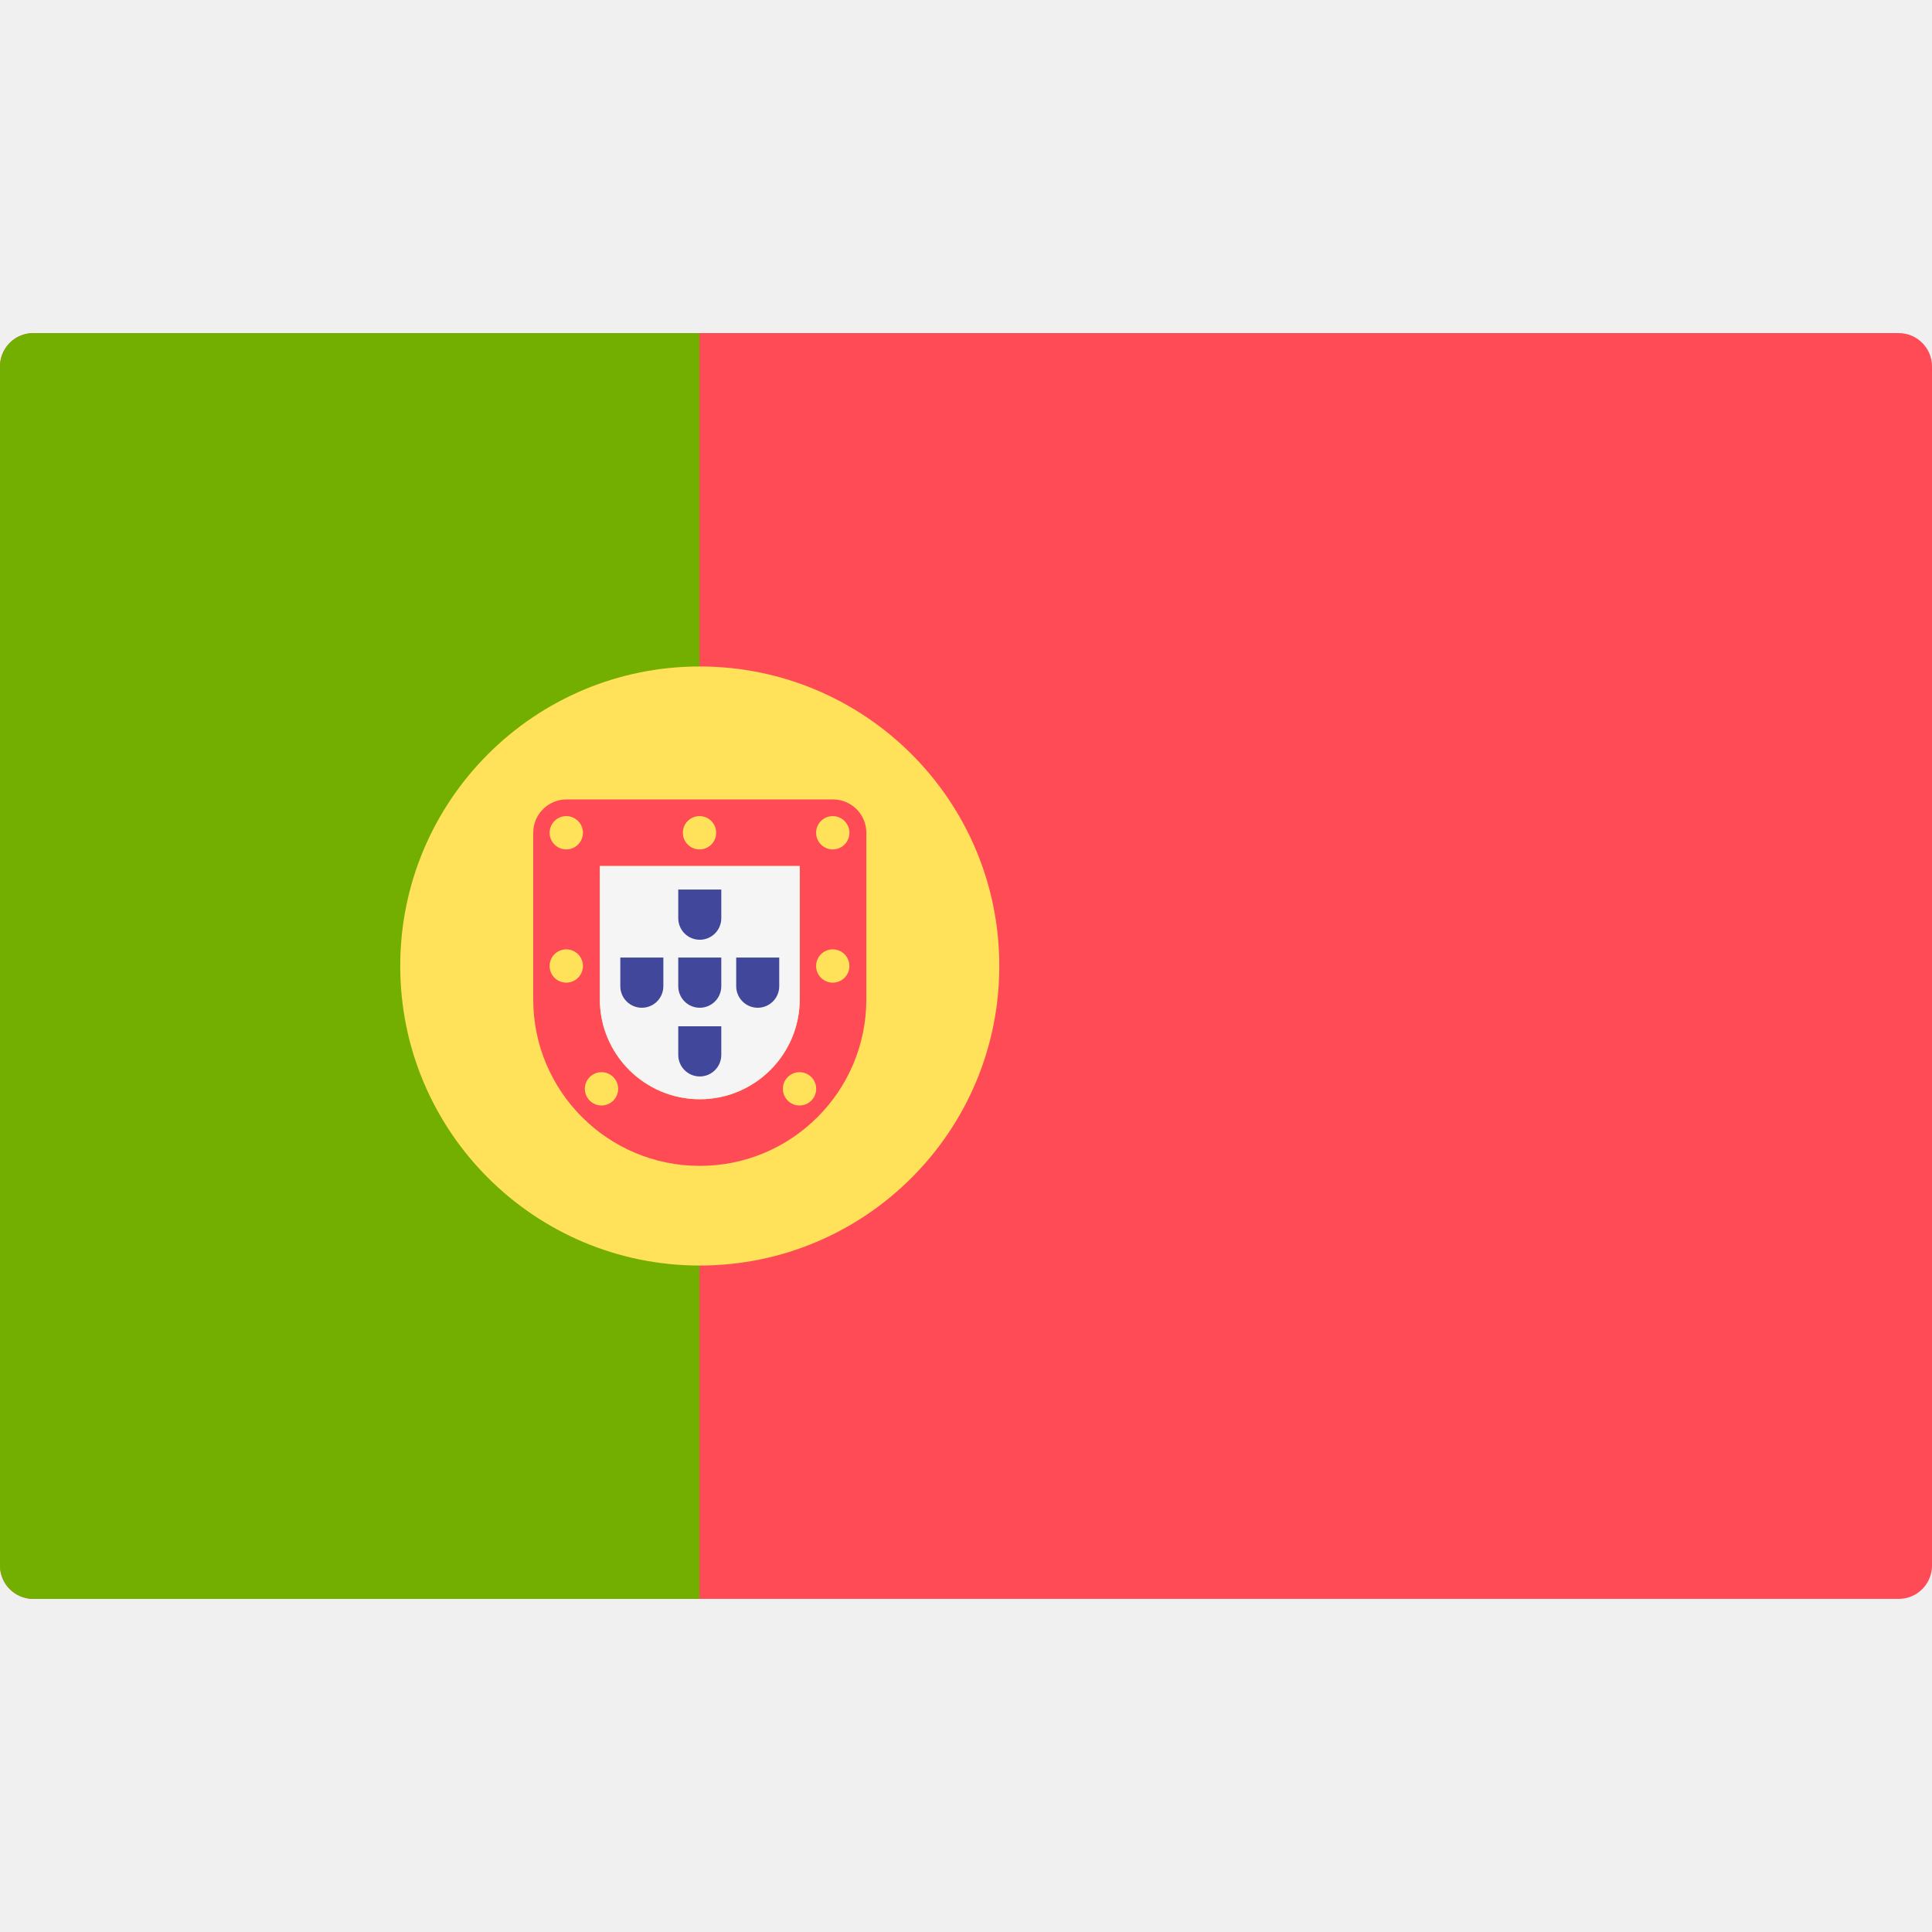
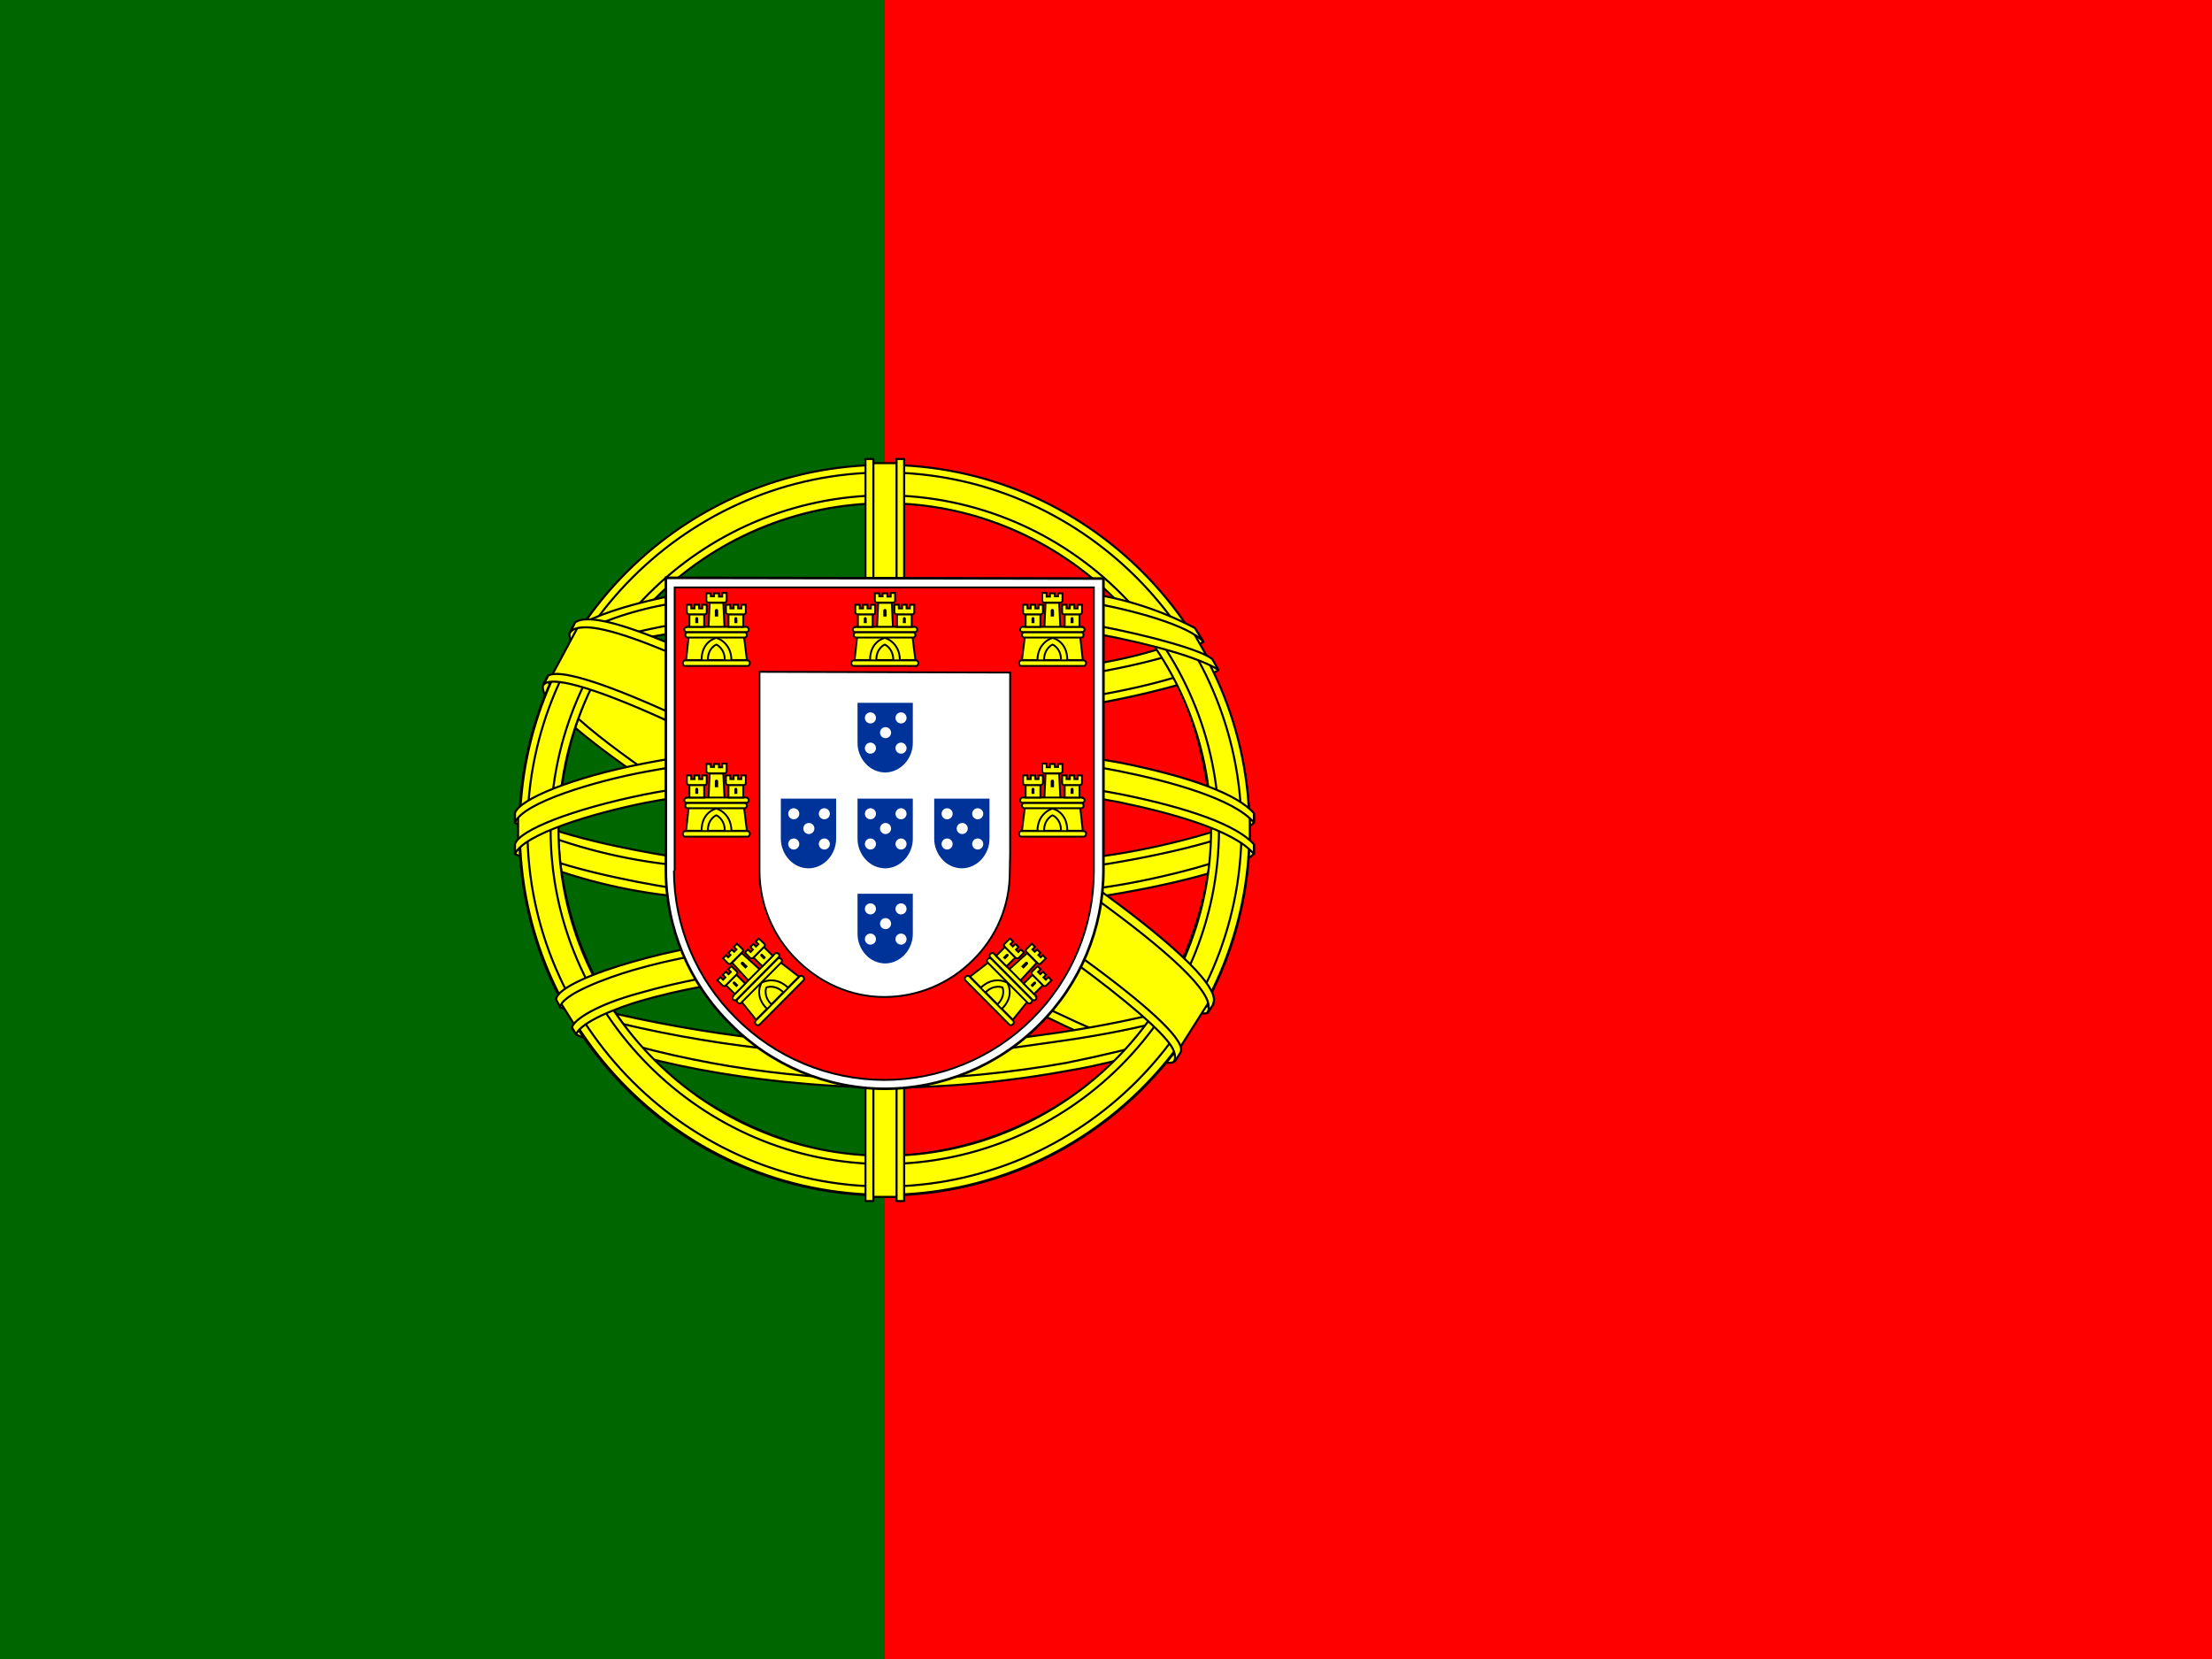
- <svg xmlns="http://www.w3.org/2000/svg" width="1em" height="1em" viewBox="0 0 512 336">
-   <g fill="none">
-     <path d="M503.172 335.724H8.828A8.829 8.829 0 010 326.896V9.103A8.829 8.829 0 018.828.275h494.345a8.829 8.829 0 018.828 8.828v317.793a8.83 8.83 0 01-8.829 8.828z" fill="#FF4B55" />
-     <path d="M185.38.276H8.828A8.828 8.828 0 000 9.103v317.793a8.829 8.829 0 008.828 8.828H185.38V.276z" fill="#73AF00" />
-     <circle fill="#FFE15A" cx="185.446" cy="168" r="79.38" />
-     <path d="M211.932 141.517v35.31c0 14.603-11.88 26.483-26.483 26.483s-26.483-11.88-26.483-26.483v-35.31h52.966zm8.827-17.655h-70.621a8.829 8.829 0 00-8.828 8.828v44.138c0 24.376 19.762 44.138 44.138 44.138 24.376 0 44.138-19.762 44.138-44.138V132.69a8.827 8.827 0 00-8.827-8.828z" fill="#FF4B55" />
-     <path d="M211.932 141.517v35.31c0 14.603-11.88 26.483-26.483 26.483s-26.483-11.88-26.483-26.483v-35.31h52.966" fill="#F5F5F5" />
-     <g transform="translate(145 128)" fill="#FFE15A">
-       <circle cx="5.069" cy="4.69" r="4.414" />
-       <circle cx="75.69" cy="4.69" r="4.414" />
-       <circle cx="5.069" cy="40" r="4.414" />
-       <circle cx="75.69" cy="40" r="4.414" />
-       <circle cx="40.379" cy="4.69" r="4.414" />
-       <circle cx="66.884" cy="72.552" r="4.414" />
-       <circle cx="14.404" cy="72.552" r="4.414" />
+ <svg xmlns="http://www.w3.org/2000/svg" xmlns:xlink="http://www.w3.org/1999/xlink" id="flag-icons-pt" viewBox="0 0 640 480">
+   <path fill="red" d="M256 0h384v480H256z" />
+   <path fill="#060" d="M0 0h256v480H0z" />
+   <g fill="#ff0" fill-rule="evenodd" stroke="#000" stroke-linecap="round" stroke-linejoin="round" stroke-width=".6">
+     <path d="M339.5 306.2c-32.3-1-180-93.2-181-108l8.1-13.5c14.7 21.3 165.7 111 180.6 107.8l-7.7 13.7" />
+     <path d="M164.9 182.8c-2.9 7.8 38.6 33.4 88.4 63.8 49.9 30.3 92.9 49 96 46.4l1.5-2.8c-.6 1-2 1.3-4.3.6-13.5-3.9-48.6-20-92.1-46.4-43.6-26.4-81.4-50.7-87.3-61a6.3 6.3 0 0 1-.6-3.1h-.2l-1.2 2.2-.2.3zm175.3 123.8c-.5 1-1.6 1-3.5.8-12-1.3-48.6-19.1-91.9-45-50.4-30.2-92-57.6-87.4-64.8l1.2-2.2.2.1c-4 12.2 82.1 61.4 87.2 64.6 49.8 30.8 91.8 48.9 95.5 44.2l-1.3 2.3z" />
+     <path d="M256.2 207.2c32.2-.3 72-4.4 95-13.6l-5-8c-13.5 7.5-53.5 12.5-90.3 13.2-43.4-.4-74.1-4.5-89.5-14.8l-4.6 8.6c28.2 12 57.2 14.5 94.4 14.6" />
+     <path d="M352.5 193.8c-.8 1.3-15.8 6.4-37.8 10.2a381.2 381.2 0 0 1-58.6 4.3 416.1 416.1 0 0 1-56.2-3.6c-23.1-3.6-35-8.6-39.5-10.4l1.1-2.2c12.7 5 24.7 8 38.7 10.2A411.5 411.5 0 0 0 256 206a391.8 391.8 0 0 0 58.3-4.3c22.5-3.7 34.8-8.4 36.6-10.5l1.6 2.7zm-4.4-8.1c-2.4 2-14.6 6.3-36 9.7a388.2 388.2 0 0 1-55.8 4c-22 0-40.1-1.6-53.8-3.6-21.8-2.8-33.4-8-37.6-9.4l1.3-2.2c3.3 1.7 14.4 6.2 36.5 9.3a385 385 0 0 0 53.6 3.4 384 384 0 0 0 55.4-4c21.5-3 33.1-8.4 34.9-9.8l1.5 2.6zM150.3 246c19.8 10.7 63.9 16 105.6 16.4 38 .1 87.4-5.8 105.9-15.6l-.5-10.7c-5.8 9-58.8 17.7-105.8 17.4-47-.4-90.7-7.6-105.3-17v9.5" />
+     <path d="M362.8 244.5v2.5c-2.8 3.4-20.2 8.4-42 12a434 434 0 0 1-65.4 4.4 400 400 0 0 1-62-4.3 155 155 0 0 1-44.4-12v-2.9c9.7 6.4 35.9 11.2 44.7 12.6 15.8 2.4 36.1 4.2 61.7 4.2 26.9 0 48.4-1.9 65-4.4 15.7-2.3 38-8.2 42.4-12.1zm0-9v2.5c-2.8 3.3-20.2 8.3-42 11.9a434 434 0 0 1-65.4 4.5 414 414 0 0 1-62-4.3 155 155 0 0 1-44.4-12v-3c9.7 6.5 36 11.2 44.7 12.6a408 408 0 0 0 61.7 4.3c26.9 0 48.5-2 65-4.5 15.7-2.2 38-8.1 42.4-12zm-107 68.8c-45.6-.2-84.7-12.4-93-14.4l6 9.4a249.8 249.8 0 0 0 87.4 14.3c34.7-1 65-3.7 86.3-14.1l6.2-9.8c-14.5 6.9-64 14.6-93 14.6" />
+     <path d="M344.9 297.3a143 143 0 0 1-2.8 4c-10 3.6-26 7.4-32.6 8.4a295.5 295.5 0 0 1-53.7 5c-40.4-.6-73.5-8.5-89-15.3l-1.3-2.1.2-.4 2.1.9a286.5 286.5 0 0 0 88.2 14.5c18.8 0 37.5-2.1 52.6-4.8 23.2-4.7 32.6-8.2 35.5-9.8l.7-.4zm5.3-8.8a287.2 287.2 0 0 1-2 3.5c-5.4 2-20 6.2-41.3 9.2-14 1.9-22.7 3.8-50.6 4.3a347.4 347.4 0 0 1-94.2-14L161 289a390 390 0 0 0 95.4 14c25.5-.5 36.4-2.4 50.3-4.3 24.8-3.8 37.3-8 41-9.1a2.9 2.9 0 0 0 0-.2l2.6-1z" />
+     <path d="M350.8 237.6c.1 30-15.3 57-27.6 68.8a99.3 99.3 0 0 1-67.8 28.2c-30.3.5-58.8-19.2-66.5-27.9a101 101 0 0 1-27.5-67.4c1.8-32.8 14.7-55.6 33.3-71.3a99.6 99.6 0 0 1 64.2-22.7 98.2 98.2 0 0 1 71 35.6c12.5 15.2 18 31.7 20.9 56.7zM255.6 135a106 106 0 0 1 106 105.2 105.6 105.6 0 1 1-211.4 0c-.1-58 47.3-105.2 105.4-105.2" />
+     <path d="M255.9 134.5c58.2 0 105.6 47.4 105.6 105.6S314.1 345.7 256 345.7s-105.6-47.4-105.6-105.6c0-58.2 47.4-105.6 105.6-105.6zM152.6 240c0 56.8 46.7 103.3 103.3 103.3 56.6 0 103.3-46.5 103.3-103.3s-46.7-103.3-103.3-103.3S152.6 183.2 152.6 240z" />
+     <path d="M256 143.3a97 97 0 0 1 96.7 96.7 97.1 97.1 0 0 1-96.7 96.8c-53 0-96.7-43.6-96.7-96.8a97.1 97.1 0 0 1 96.7-96.7zM161.6 240c0 52 42.6 94.4 94.4 94.4s94.4-42.5 94.4-94.4c0-52-42.6-94.4-94.4-94.4a94.8 94.8 0 0 0-94.4 94.4z" />
+     <path d="M260.3 134h-9.1v212.3h9z" />
+     <path d="M259.3 132.8h2.3v214.7h-2.2V132.8zm-9 0h2.4v214.7h-2.3V132.8z" />
+     <path d="M361.6 244.2v-7.8l-6.4-6-36.3-9.6-52.2-5.3-63 3.2-44.8 10.6-9 6.7v7.9l22.9-10.3 54.4-8.5h52.3l38.4 4.2 26.6 6.4z" />
+     <path d="M256 223.8c24.9 0 49 2.3 68.3 6 19.8 4 33.7 9 38.5 14.5v2.8c-5.8-7-24.5-12-39-15-19-3.6-43-6-67.9-6-26.1 0-50.5 2.6-69.3 6.2-15 3-35.1 9-37.6 14.8v-2.9c1.3-4 16.3-10 37.3-14.3 18.9-3.7 43.3-6.1 69.6-6.1zm0-9.1a383 383 0 0 1 68.3 6c19.8 4 33.7 9 38.5 14.6v2.7c-5.8-6.9-24.5-12-39-14.9-19-3.7-43-6-67.9-6a376 376 0 0 0-69.2 6.2c-14.5 2.7-35.4 8.9-37.7 14.7v-2.8c1.4-4 16.6-10.3 37.3-14.3 19-3.7 43.3-6.2 69.7-6.2zm-.6-46.2c39.3-.2 73.6 5.5 89.3 13.5l5.7 10c-13.6-7.4-50.6-15-94.9-14-36.1.3-74.7 4-94 14.4l6.8-11.4c15.9-8.3 53.3-12.5 87.1-12.5" />
+     <path d="M256 176.7a354 354 0 0 1 61.3 4.3c16 3 31.3 7.4 33.5 9.8l1.7 3c-5.3-3.4-18.6-7.3-35.6-10.5s-38.7-4.3-61-4.2c-25.3-.1-45 1.2-61.8 4.2a108.9 108.9 0 0 0-33.3 10.3l1.7-3.1c6-3 15.3-6.7 31.1-9.6 17.5-3.2 37.4-4.1 62.4-4.2zm0-9c21.4-.2 42.6 1 59.1 4a96 96 0 0 1 30.6 10l2.5 4c-4.2-4.7-20-9.2-34.1-11.6-16.4-2.9-36.7-4-58.1-4.2a361 361 0 0 0-59.5 4.4 97.3 97.3 0 0 0-29.6 9.1l2.2-3.3c5.8-3 15.2-5.8 27-8.1a357 357 0 0 1 59.9-4.4zM308.4 284a276.4 276.4 0 0 0-52.5-4c-65.5.8-86.6 13.5-89.2 17.3l-5-8c16.8-12 52.4-18.8 94.6-18.2 21.9.4 40.8 1.9 56.6 5l-4.5 8" />
+     <path d="M255.6 278.9c18.2.3 36 1 53.3 4.2l-1.2 2.2c-16-3-33.2-4-52-4-24.3-.2-48.7 2.1-70 8.2-6.7 1.9-17.8 6.2-19 9.8l-1.2-2c.4-2.2 7-6.6 19.6-10 24.4-7 47.2-8.3 70.5-8.4zm.8-9.2a327 327 0 0 1 57.3 5l-1.3 2.3a299 299 0 0 0-56-4.9c-24.2 0-49.9 1.8-73.3 8.6-7.5 2.2-20.6 7-21 10.7l-1.2-2.2c.2-3.4 11.5-7.9 21.7-10.8 23.5-6.9 49.3-8.6 73.8-8.7z" />
+     <path d="m349.4 290.5-7.8 12.3-22.7-20.1-58.6-39.5-66.2-36.3-34.3-11.7 7.3-13.6 2.5-1.3 21.3 5.3 70.4 36.3 40.6 25.6L336 272l13.9 16z" />
+     <path d="M158.6 195.5c6-4 50.2 15.6 96.6 43.6 46.1 28 90.3 59.6 86.3 65.5l-1.3 2.1-.6.5c.1-.1.8-1 0-3.1-2-6.5-33.4-31.5-85.3-62.9-50.7-30.1-92.9-48.3-97-43.1l1.3-2.6zM351 290.4c3.8-7.6-37.2-38.5-88.1-68.6-52-29.5-89.6-46.9-96.5-41.7L165 183c0 .1 0-.2.4-.5 1.2-1 3.3-1 4.2-1 11.8.2 45.5 15.7 92.8 42.8 20.8 12 87.6 55 87.3 67 0 1 .1 1.2-.3 1.8l1.7-2.6z" />
+   </g>
+   <g transform="translate(0 26.7) scale(1.06667)">
+     <path fill="#fff" stroke="#000" stroke-width=".7" d="M180.6 211a58.7 58.7 0 0 0 17.5 41.7 59 59 0 0 0 41.8 17.6 59.4 59.4 0 0 0 42-17.4 59 59 0 0 0 17.4-41.8v-79.2l-118.7-.2V211z" />
+     <path fill="red" stroke="#000" stroke-width=".5" d="M182.8 211.1a56.4 56.4 0 0 0 16.8 40 57 57 0 0 0 40.2 16.8 56.9 56.9 0 0 0 40.2-16.6 56.4 56.4 0 0 0 16.7-40v-77H183v76.8m91-53.7v48.9l-.1 5.1a33.2 33.2 0 0 1-10 24 34 34 0 0 1-24 10c-9.4 0-17.7-4-23.9-10.2a34 34 0 0 1-10-24v-54l68 .2z" />
+     <g id="e">
+       <g id="d" fill="#ff0" stroke="#000" stroke-width=".5">
+         <path stroke="none" d="M190.2 154.4c.1-5.5 4-6.8 4-6.8.1 0 4.3 1.4 4.3 6.9h-8.3" />
+         <path d="m186.8 147.7-.7 6.3h4.2c0-5.2 4-6 4-6 .1 0 4 1.1 4.1 6h4.2l-.8-6.4h-15zm-1 6.4h17c.3 0 .6.3.6.7 0 .5-.3.8-.6.8h-17c-.3 0-.6-.3-.6-.8 0-.4.3-.7.7-.7z" />
+         <path d="M192 154c0-3.3 2.3-4.2 2.3-4.2s2.3 1 2.3 4.2H192m-5.8-9h16.3c.3 0 .6.4.6.8 0 .3-.3.6-.6.6h-16.3c-.3 0-.6-.3-.6-.7 0-.3.3-.6.6-.6zm.4 1.5H202c.3 0 .6.3.6.7 0 .4-.3.7-.6.7h-15.5c-.4 0-.6-.3-.6-.7 0-.4.2-.7.6-.7zm5-10.6h1.2v.8h.9v-.8h1.3v.9h.9v-1h1.2v2c0 .4-.2.6-.5.6h-4.4c-.3 0-.6-.2-.6-.5v-2zm4.6 2.7.3 6.4h-4.3l.3-6.5h3.7" />
+         <path id="a" d="M191 141.6v3.4h-4v-3.4h4z" />
+         <use xlink:href="#a" width="100%" height="100%" x="10.6" />
+         <path id="b" d="M186.3 139h1.2v1h.9v-1h1.2v1h.9v-1h1.2v2c0 .4-.2.6-.5.6h-4.3a.6.6 0 0 1-.6-.6v-2z" />
+         <use xlink:href="#b" width="100%" height="100%" x="10.6" />
+         <path fill="#000" stroke="none" d="M193.9 140.6c0-.6.9-.6.9 0v1.6h-.9v-1.6" />
+         <path id="c" fill="#000" stroke="none" d="M188.6 142.8c0-.6.8-.6.8 0v1.2h-.8v-1.2" />
+         <use xlink:href="#c" width="100%" height="100%" x="10.6" />
+       </g>
+       <use xlink:href="#d" width="100%" height="100%" y="46.3" />
+       <use xlink:href="#d" width="100%" height="100%" transform="rotate(-45.2 312.8 180)" />
    </g>
-     <path d="M191.149 165.762v7.602a5.709 5.709 0 01-5.702 5.702 5.709 5.709 0 01-5.702-5.702v-7.602h11.404m0-18.022v7.602a5.709 5.709 0 01-5.702 5.702 5.709 5.709 0 01-5.702-5.702v-7.602h11.404m0 36.229v7.602a5.709 5.709 0 01-5.702 5.702 5.709 5.709 0 01-5.702-5.702v-7.602h11.404m15.357-18.207v7.602a5.709 5.709 0 01-5.702 5.702 5.709 5.709 0 01-5.702-5.702v-7.602h11.404m-30.712 0v7.602a5.709 5.709 0 01-5.702 5.702 5.709 5.709 0 01-5.702-5.702v-7.602h11.404" fill="#41479B" />
+     <use xlink:href="#d" width="100%" height="100%" x="45.7" />
+     <use xlink:href="#e" width="100%" height="100%" transform="matrix(-1 0 0 1 479.8 0)" />
+     <g id="f" fill="#fff">
+       <path fill="#039" d="M232.6 202.4a8.3 8.3 0 0 0 2.2 5.7 7.2 7.2 0 0 0 5.3 2.4c2.1 0 4-1 5.3-2.4a8.3 8.3 0 0 0 2.2-5.7v-10.8h-15v10.8" />
+       <circle cx="236.1" cy="195.7" r="1.5" />
+       <circle cx="244.4" cy="195.7" r="1.5" />
+       <circle cx="240.2" cy="199.7" r="1.5" />
+       <circle cx="236.1" cy="203.9" r="1.5" />
+       <circle cx="244.4" cy="203.9" r="1.5" />
+     </g>
+     <use xlink:href="#f" width="100%" height="100%" y="-26" />
+     <use xlink:href="#f" width="100%" height="100%" x="-20.8" />
+     <use xlink:href="#f" width="100%" height="100%" x="20.8" />
+     <use xlink:href="#f" width="100%" height="100%" y="25.8" />
  </g>
</svg>
